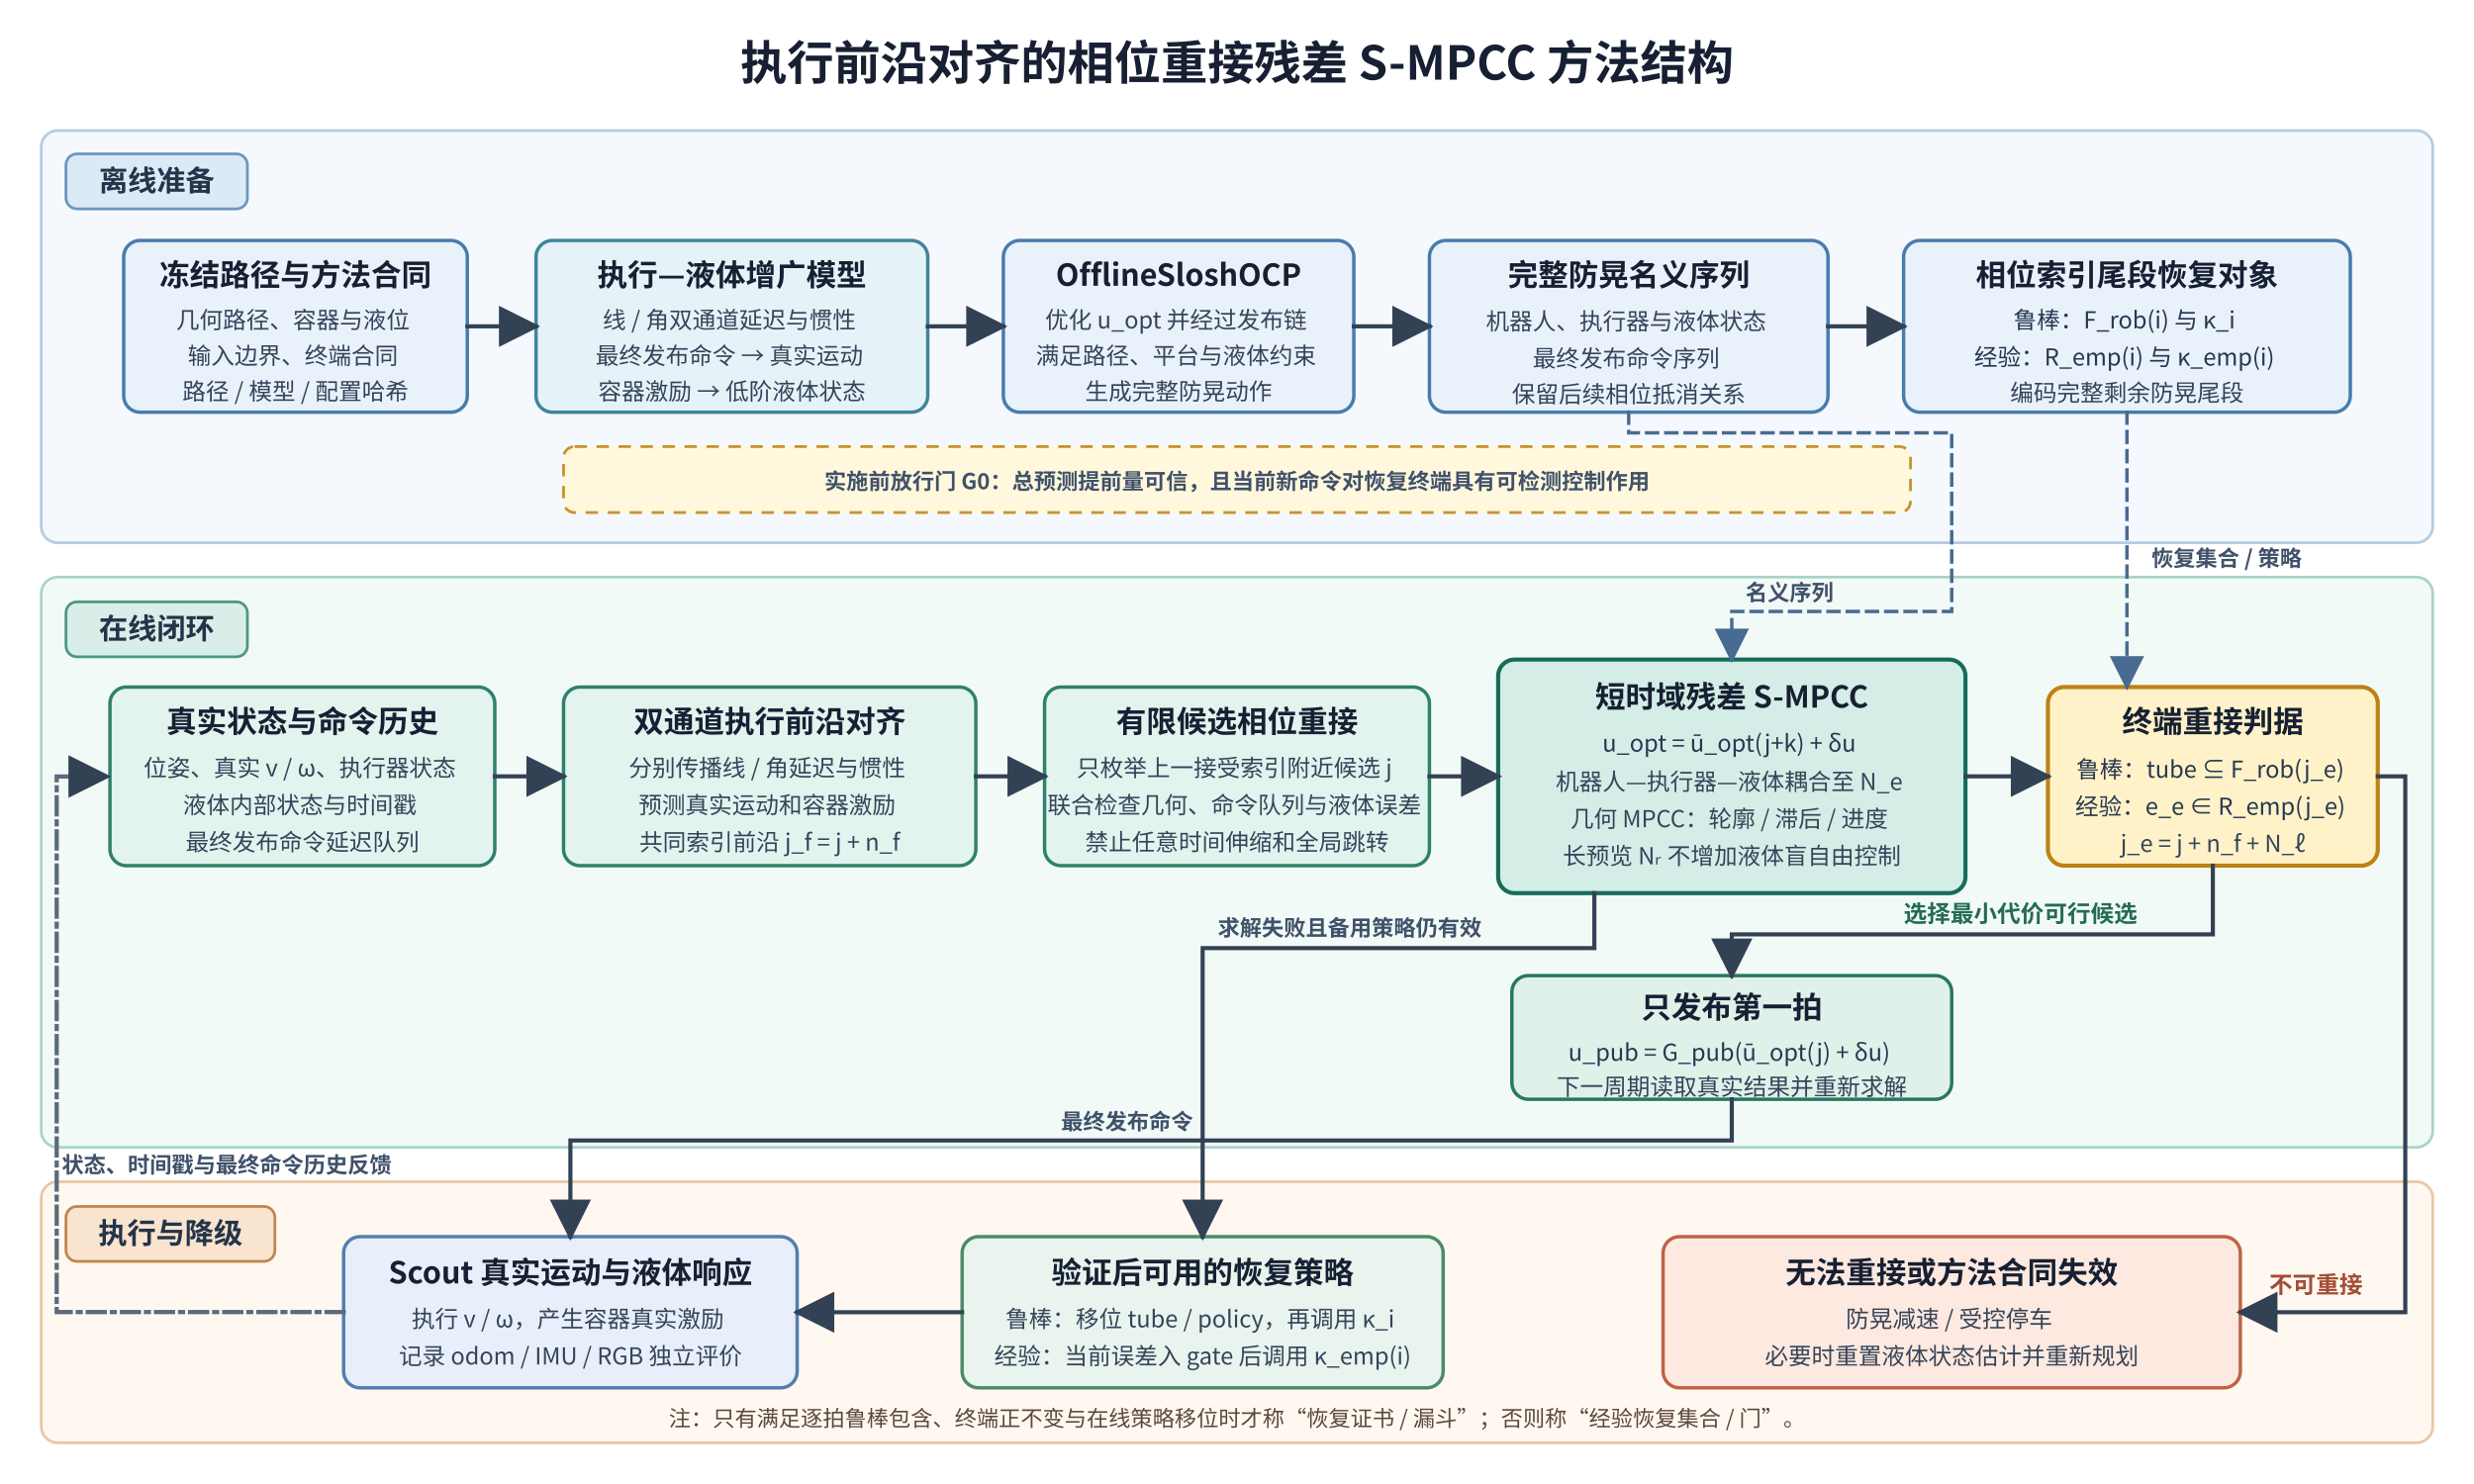
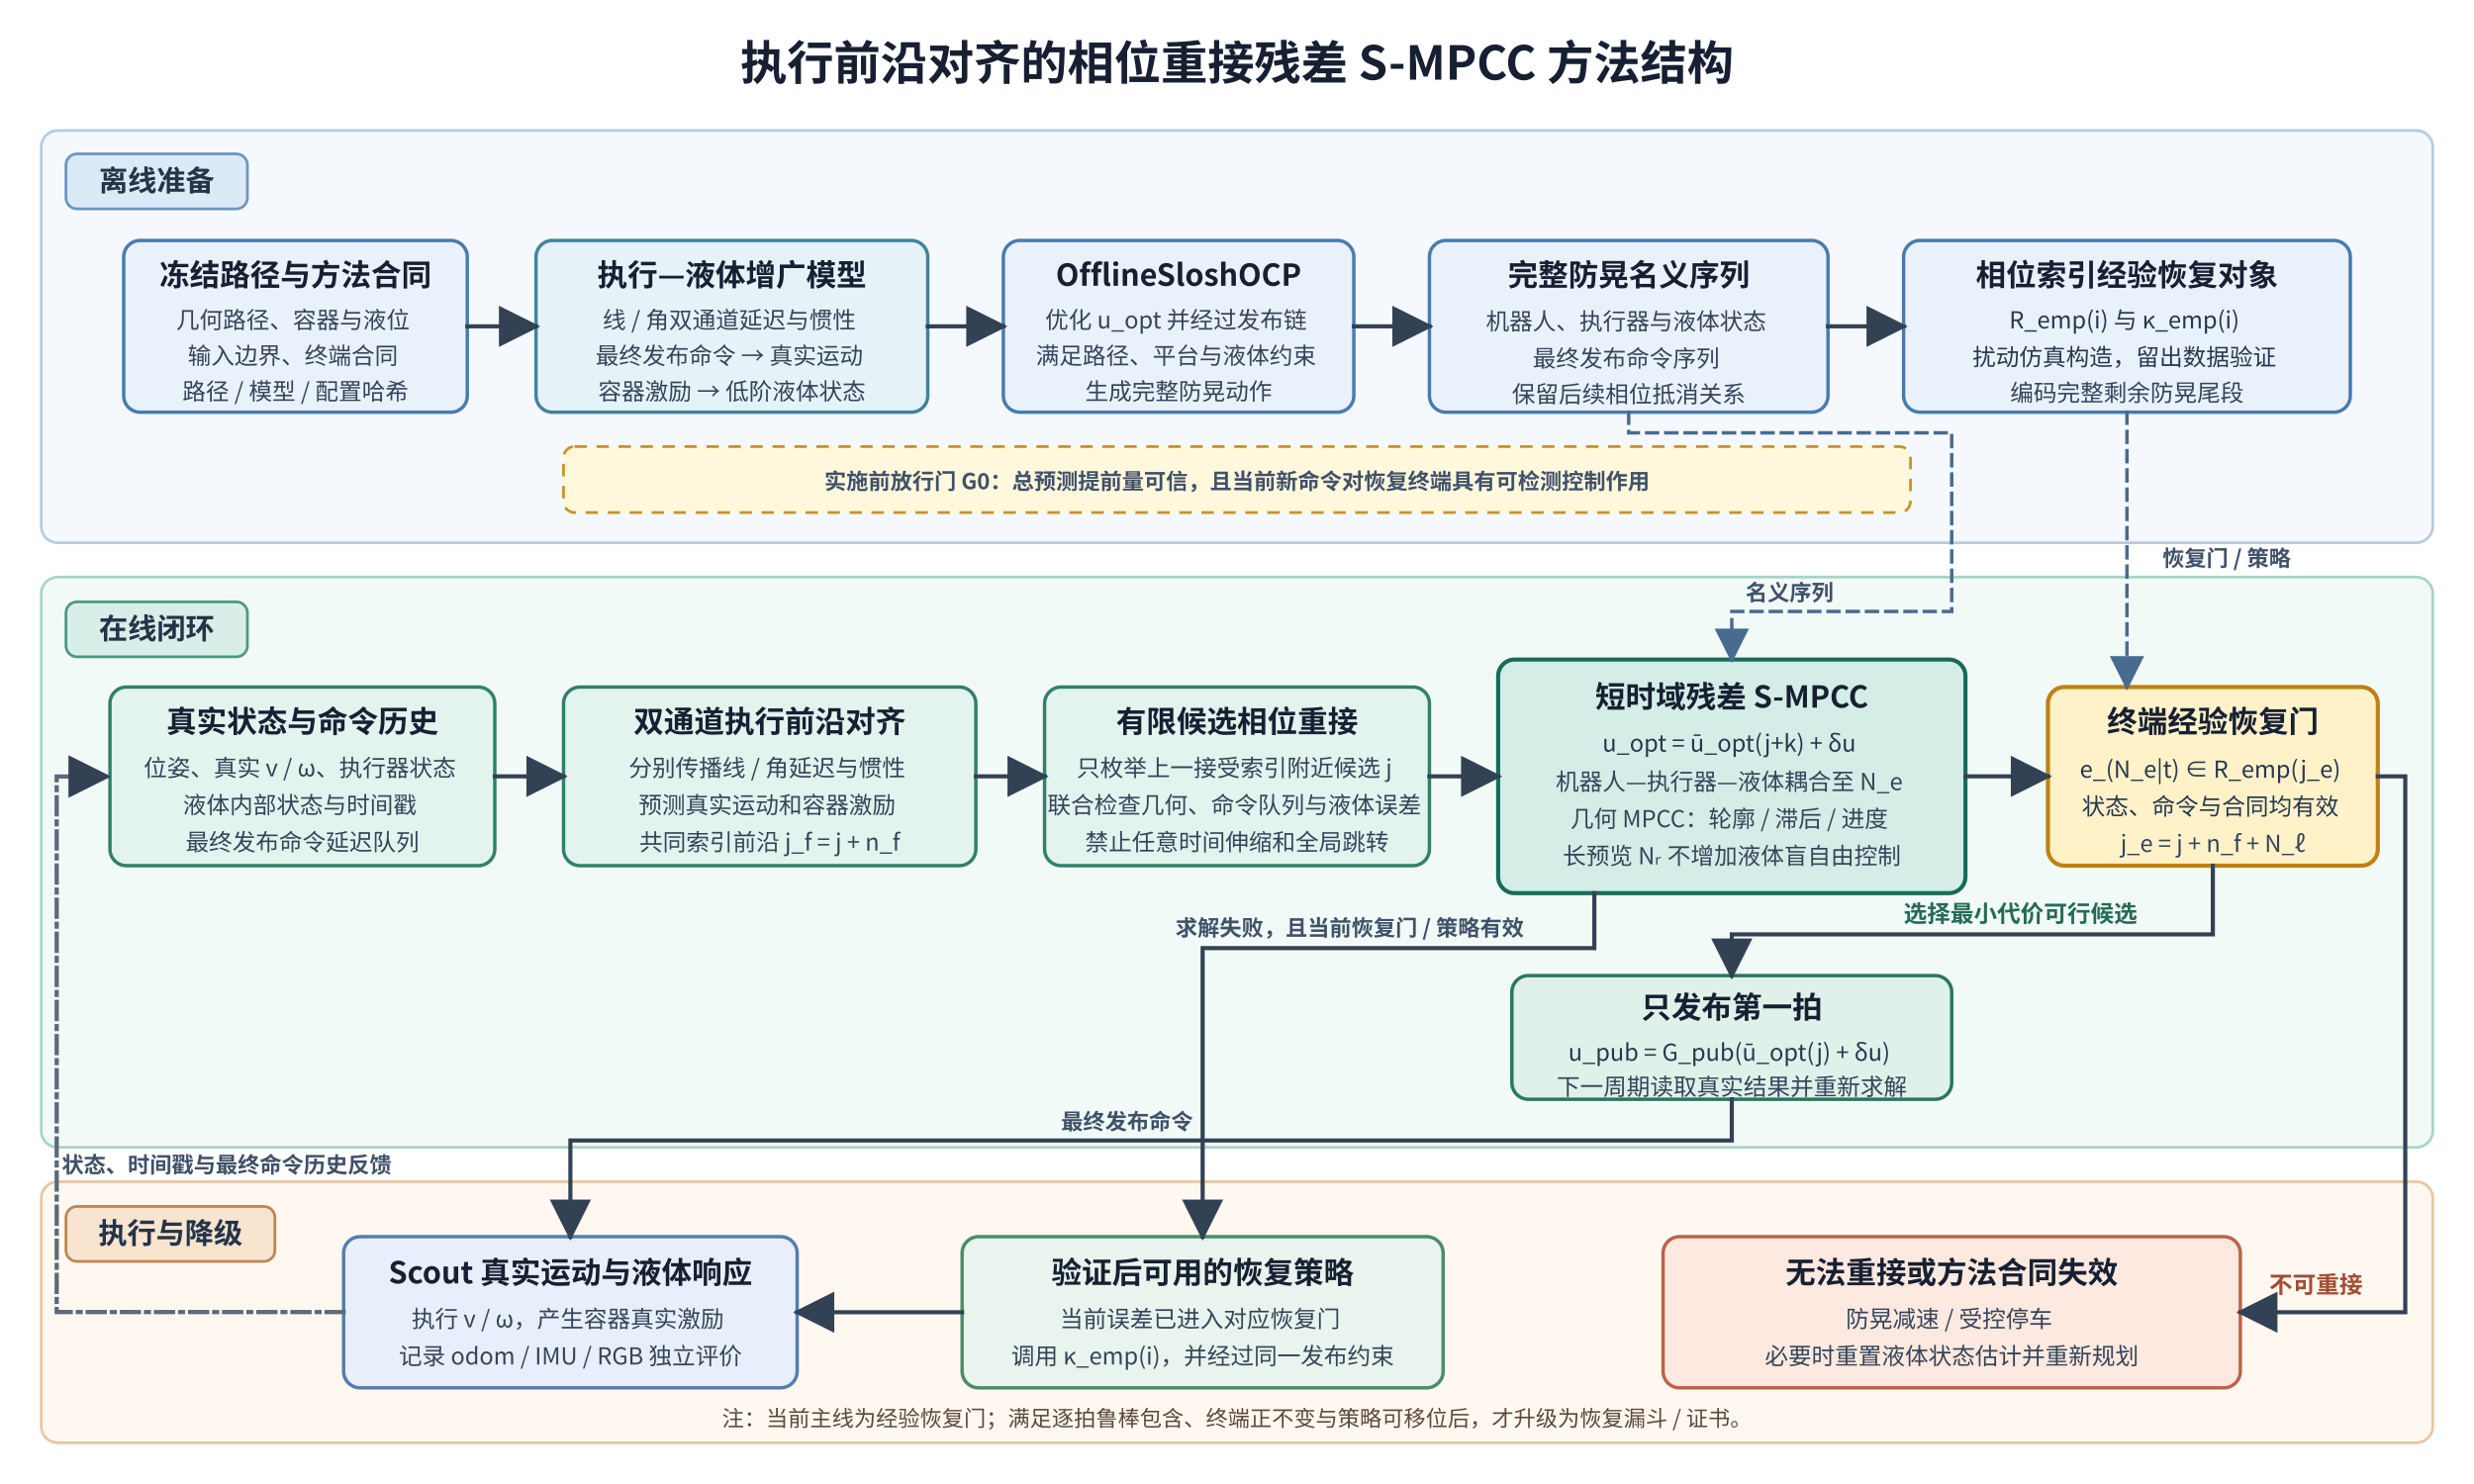
<svg xmlns="http://www.w3.org/2000/svg" width="1800" height="1080" viewBox="0 0 1800 1080" role="img" aria-labelledby="title desc" version="1.1" id="svg250">
  <defs id="defs12">
    <style id="style4">
      .canvas {
        fill: #ffffff;
      }
      .lane-offline {
        fill: #f5f8fc;
        stroke: #b7cbe3;
        stroke-width: 2;
      }
      .lane-online {
        fill: #f2faf7;
        stroke: #a8d4c7;
        stroke-width: 2;
      }
      .lane-exec {
        fill: #fff8f1;
        stroke: #e8c7a4;
        stroke-width: 2;
      }
      .header-offline {
        fill: #dce9f7;
        stroke: #6d96bf;
        stroke-width: 2;
      }
      .header-online {
        fill: #d9eee8;
        stroke: #4c9785;
        stroke-width: 2;
      }
      .header-exec {
        fill: #f8e4cf;
        stroke: #bd8650;
        stroke-width: 2;
      }
      .box-offline {
        fill: #e9f1fb;
        stroke: #477cae;
        stroke-width: 2.5;
      }
      .box-model {
        fill: #e5f2f7;
        stroke: #3f849c;
        stroke-width: 2.5;
      }
      .box-online {
        fill: #e3f3ee;
        stroke: #2f806d;
        stroke-width: 2.5;
      }
      .box-main {
        fill: #d4ede6;
        stroke: #176b5a;
        stroke-width: 3;
      }
      .box-gate {
        fill: #fff2c9;
        stroke: #bd8114;
        stroke-width: 3;
      }
      .box-publish {
        fill: #e0f1ea;
        stroke: #277761;
        stroke-width: 2.5;
      }
      .box-system {
        fill: #e8effa;
        stroke: #537eae;
        stroke-width: 2.5;
      }
      .box-recovery {
        fill: #e8f4ed;
        stroke: #4c8b69;
        stroke-width: 2.5;
      }
      .box-fallback {
        fill: #fde9df;
        stroke: #bd6347;
        stroke-width: 2.5;
      }
      .g0 {
        fill: #fff8dc;
        stroke: #c5942d;
        stroke-width: 2;
        stroke-dasharray: 9 7;
      }
      .connector {
        fill: none;
        stroke: #334155;
        stroke-width: 3;
        stroke-linecap: square;
        stroke-linejoin: miter;
        marker-end: url(#arrow);
      }
      .artifact {
        fill: none;
        stroke: #476b91;
        stroke-width: 2.5;
        stroke-dasharray: 8 6;
        stroke-linecap: square;
        stroke-linejoin: miter;
        marker-end: url(#arrow-blue);
      }
      .feedback {
        fill: none;
        stroke: #5b6b7d;
        stroke-width: 3;
        stroke-dasharray: 12 5 2 5;
        stroke-linecap: square;
        stroke-linejoin: miter;
        marker-end: url(#arrow);
      }
      .title {
        font-family: "Noto Sans CJK SC", "Microsoft YaHei", "PingFang SC", sans-serif;
        font-size: 34px;
        font-weight: 700;
        fill: #172033;
        text-anchor: middle;
      }
      .lane-title {
        font-family: "Noto Sans CJK SC", "Microsoft YaHei", "PingFang SC", sans-serif;
        font-size: 21px;
        font-weight: 700;
        fill: #243449;
        text-anchor: middle;
      }
      .box-title {
        font-family: "Noto Sans CJK SC", "Microsoft YaHei", "PingFang SC", sans-serif;
        font-size: 22px;
        font-weight: 700;
        fill: #172033;
        text-anchor: middle;
      }
      .box-text {
        font-family: "Noto Sans CJK SC", "Microsoft YaHei", "PingFang SC", sans-serif;
        font-size: 17px;
        font-weight: 400;
        fill: #35445a;
        text-anchor: middle;
      }
      .box-math {
        font-family: "Noto Sans CJK SC", "DejaVu Sans", sans-serif;
        font-size: 17px;
        font-weight: 500;
        fill: #263850;
        text-anchor: middle;
      }
      .label {
        font-family: "Noto Sans CJK SC", "Microsoft YaHei", "PingFang SC", sans-serif;
        font-size: 16px;
        font-weight: 600;
        fill: #40516a;
        text-anchor: middle;
      }
      .label-green {
        font-family: "Noto Sans CJK SC", "Microsoft YaHei", "PingFang SC", sans-serif;
        font-size: 17px;
        font-weight: 700;
        fill: #246b57;
        text-anchor: middle;
      }
      .label-red {
        font-family: "Noto Sans CJK SC", "Microsoft YaHei", "PingFang SC", sans-serif;
        font-size: 17px;
        font-weight: 700;
        fill: #a24d34;
        text-anchor: middle;
      }
      .note {
        font-family: "Noto Sans CJK SC", "Microsoft YaHei", "PingFang SC", sans-serif;
        font-size: 16px;
        font-weight: 500;
        fill: #5b493a;
        text-anchor: middle;
      }
    </style>
    <marker id="arrow" markerWidth="10" markerHeight="10" refX="9" refY="5" orient="auto" markerUnits="strokeWidth">
      <path d="M 0 0 L 10 5 L 0 10 z" fill="#334155" id="path6" />
    </marker>
    <marker id="arrow-blue" markerWidth="10" markerHeight="10" refX="9" refY="5" orient="auto" markerUnits="strokeWidth">
      <path d="M 0 0 L 10 5 L 0 10 z" fill="#476b91" id="path9" />
    </marker>
  </defs>
  <rect class="canvas" x="0" y="0" width="1800" height="1080" id="rect14" />
  <text class="title" x="900" y="58" id="text16">执行前沿对齐的相位重接残差 S-MPCC 方法结构</text>
  <rect class="lane-offline" x="30" y="95" width="1740" height="300" rx="12" id="rect18" />
  <rect class="lane-online" x="30" y="420" width="1740" height="415" rx="12" id="rect20" />
  <rect class="lane-exec" x="30" y="860" width="1740" height="190" rx="12" id="rect22" />
  <rect class="header-offline" x="48" y="112" width="132" height="40" rx="8" id="rect24" />
  <text class="lane-title" x="114" y="139" id="text26">离线准备</text>
  <rect class="header-online" x="48" y="438" width="132" height="40" rx="8" id="rect28" />
  <text class="lane-title" x="114" y="465" id="text30">在线闭环</text>
  <rect class="header-exec" x="48" y="878" width="152" height="40" rx="8" id="rect32" />
  <text class="lane-title" x="124" y="905" id="text34">执行与降级</text>
  <rect class="box-offline" x="90" y="175" width="250" height="125" rx="12" id="rect36" />
  <text class="box-title" x="215" y="208" id="text38">冻结路径与方法合同</text>
  <text class="box-text" x="215" y="239" id="text46">
    <tspan x="215" dy="0" id="tspan40">几何路径、容器与液位</tspan>
    <tspan x="215" dy="26" id="tspan42">输入边界、终端合同</tspan>
    <tspan x="215" dy="26" id="tspan44">路径 / 模型 / 配置哈希</tspan>
  </text>
  <rect class="box-model" x="390" y="175" width="285" height="125" rx="12" id="rect48" />
  <text class="box-title" x="532.5" y="208" id="text50">执行—液体增广模型</text>
  <text class="box-text" x="532.5" y="239" id="text58">
    <tspan x="532.5" dy="0" id="tspan52">线 / 角双通道延迟与惯性</tspan>
    <tspan x="532.5" dy="26" id="tspan54">最终发布命令 → 真实运动</tspan>
    <tspan x="532.5" dy="26" id="tspan56">容器激励 → 低阶液体状态</tspan>
  </text>
  <rect class="box-offline" x="730" y="175" width="255" height="125" rx="12" id="rect60" />
  <text class="box-title" x="857.5" y="208" id="text62">OfflineSloshOCP</text>
  <text class="box-text" x="857.5" y="239" id="text70">
    <tspan x="857.5" dy="0" id="tspan64">优化 u_opt 并经过发布链</tspan>
    <tspan x="857.5" dy="26" id="tspan66">满足路径、平台与液体约束</tspan>
    <tspan x="857.5" dy="26" id="tspan68">生成完整防晃动作</tspan>
  </text>
  <rect class="box-offline" x="1040" y="175" width="290" height="125" rx="12" id="rect72" />
  <text class="box-title" x="1185" y="208" id="text74">完整防晃名义序列</text>
  <text class="box-text" x="1185" y="240" id="text82">
    <tspan x="1185" dy="0" id="tspan76">机器人、执行器与液体状态</tspan>
    <tspan x="1185" dy="27" id="tspan78">最终发布命令序列</tspan>
    <tspan x="1185" dy="26" id="tspan80">保留后续相位抵消关系</tspan>
  </text>
  <rect class="box-offline" x="1385" y="175" width="325" height="125" rx="12" id="rect84" />
-   <text class="box-title" x="1547.5" y="208" id="text86">相位索引尾段恢复对象</text>
+   <text class="box-title" x="1547.5" y="208" id="text86">相位索引经验恢复对象</text>
  <text class="box-math" x="1547.5" y="239" id="text94">
-     <tspan x="1547.5" dy="0" id="tspan88">鲁棒：F_rob(i) 与 κ_i</tspan>
-     <tspan x="1547.5" dy="27" id="tspan90">经验：R_emp(i) 与 κ_emp(i)</tspan>
+     <tspan x="1547.5" dy="0" id="tspan88">R_emp(i) 与 κ_emp(i)</tspan>
+     <tspan x="1547.5" dy="27" id="tspan90">扰动仿真构造，留出数据验证</tspan>
    <tspan class="box-text" x="1547.5" dy="26" id="tspan92">编码完整剩余防晃尾段</tspan>
  </text>
  <path class="connector" d="M 340 237.5 H 390" id="path96" />
  <path class="connector" d="M 675 237.5 H 730" id="path98" />
  <path class="connector" d="M 985 237.5 H 1040" id="path100" />
  <path class="connector" d="M 1330 237.5 H 1385" id="path102" />
  <rect class="g0" x="410" y="325" width="980" height="48" rx="8" id="rect104" />
  <text class="label" x="900" y="356" id="text106">实施前放行门 G0：总预测提前量可信，且当前新命令对恢复终端具有可检测控制作用</text>
  <rect class="box-online" x="80" y="500" width="280" height="130" rx="12" id="rect108" />
  <text class="box-title" x="220" y="533" id="text110">真实状态与命令历史</text>
  <text class="box-text" x="220" y="565" id="text118">
    <tspan x="220" dy="0" id="tspan112">位姿、真实 v / ω、执行器状态</tspan>
    <tspan x="220" dy="27" id="tspan114">液体内部状态与时间戳</tspan>
    <tspan x="220" dy="27" id="tspan116">最终发布命令延迟队列</tspan>
  </text>
  <rect class="box-online" x="410" y="500" width="300" height="130" rx="12" id="rect120" />
  <text class="box-title" x="560" y="533" id="text122">双通道执行前沿对齐</text>
  <text class="box-text" x="560" y="565" id="text130">
    <tspan x="560" dy="0" id="tspan124">分别传播线 / 角延迟与惯性</tspan>
    <tspan x="560" dy="27" id="tspan126">预测真实运动和容器激励</tspan>
    <tspan x="560" dy="27" id="tspan128">共同索引前沿 j_f = j + n_f</tspan>
  </text>
  <rect class="box-online" x="760" y="500" width="280" height="130" rx="12" id="rect132" />
  <text class="box-title" x="900" y="533" id="text134">有限候选相位重接</text>
  <text class="box-text" x="900" y="565" id="text142">
    <tspan x="900" dy="0" id="tspan136">只枚举上一接受索引附近候选 j</tspan>
    <tspan x="900" dy="27" id="tspan138">联合检查几何、命令队列与液体误差</tspan>
    <tspan x="900" dy="27" id="tspan140">禁止任意时间伸缩和全局跳转</tspan>
  </text>
  <rect class="box-main" x="1090" y="480" width="340" height="170" rx="12" id="rect144" />
  <text class="box-title" x="1260" y="515" id="text146">短时域残差 S-MPCC</text>
  <text class="box-math" x="1260" y="547" id="text156">
    <tspan x="1260" dy="0" id="tspan148">u_opt = ū_opt(j+k) + δu</tspan>
    <tspan class="box-text" x="1260" dy="28" id="tspan150">机器人—执行器—液体耦合至 N_e</tspan>
    <tspan class="box-text" x="1260" dy="27" id="tspan152">几何 MPCC：轮廓 / 滞后 / 进度</tspan>
    <tspan class="box-text" x="1260" dy="27" id="tspan154">长预览 Nᵣ 不增加液体盲自由控制</tspan>
  </text>
  <rect class="box-gate" x="1490" y="500" width="240" height="130" rx="12" id="rect158" />
-   <text class="box-title" x="1610" y="533" id="text160">终端重接判据</text>
+   <text class="box-title" x="1610" y="533" id="text160">终端经验恢复门</text>
  <text class="box-math" x="1610" y="566" id="text168">
-     <tspan x="1610" dy="0" id="tspan162">鲁棒：tube ⊆ F_rob(j_e)</tspan>
-     <tspan x="1610" dy="27" id="tspan164">经验：e_e ∈ R_emp(j_e)</tspan>
+     <tspan x="1610" dy="0" id="tspan162">e_(N_e|t) ∈ R_emp(j_e)</tspan>
+     <tspan x="1610" dy="27" id="tspan164">状态、命令与合同均有效</tspan>
    <tspan class="box-text" x="1610" dy="27" id="tspan166">j_e = j + n_f + N_ℓ</tspan>
  </text>
  <path class="connector" d="M 360 565 H 410" id="path170" />
  <path class="connector" d="M 710 565 H 760" id="path172" />
  <path class="connector" d="M 1040 565 H 1090" id="path174" />
  <path class="connector" d="M 1430 565 H 1490" id="path176" />
  <path class="artifact" d="M 1185 300 V 315 H 1420 V 445 H 1260 V 480" id="path178" />
  <text class="label" x="1302" y="437" id="text180">名义序列</text>
  <path class="artifact" d="M 1547.5 300 V 500" id="path182" />
-   <text class="label" x="1620" y="412" id="text184">恢复集合 / 策略</text>
+   <text class="label" x="1620" y="412" id="text184">恢复门 / 策略</text>
  <rect class="box-publish" x="1100" y="710" width="320" height="90" rx="12" id="rect186" />
  <text class="box-title" x="1260" y="741" id="text188">只发布第一拍</text>
  <text class="box-math" x="1260" y="772" id="text194">
    <tspan x="1260" dy="0" id="tspan190">u_pub = G_pub(ū_opt(j) + δu)</tspan>
    <tspan class="box-text" x="1260" dy="25" id="tspan192">下一周期读取真实结果并重新求解</tspan>
  </text>
  <path class="connector" d="M 1610 630 V 680 H 1260 V 710" id="path196" />
  <text class="label-green" x="1470" y="671" id="text198">选择最小代价可行候选</text>
  <rect class="box-system" x="250" y="900" width="330" height="110" rx="12" id="rect200" />
  <text class="box-title" x="415" y="934" id="text202">Scout 真实运动与液体响应</text>
  <text class="box-text" x="415" y="966" id="text208">
    <tspan x="415" dy="0" id="tspan204">执行 v / ω，产生容器真实激励</tspan>
    <tspan x="415" dy="27" id="tspan206">记录 odom / IMU / RGB 独立评价</tspan>
  </text>
  <rect class="box-recovery" x="700" y="900" width="350" height="110" rx="12" id="rect210" />
  <text class="box-title" x="875" y="934" id="text212">验证后可用的恢复策略</text>
  <text class="box-text" x="875" y="966" id="text218">
-     <tspan x="875" dy="0" id="tspan214">鲁棒：移位 tube / policy，再调用 κ_i</tspan>
-     <tspan x="875" dy="27" id="tspan216">经验：当前误差入 gate 后调用 κ_emp(i)</tspan>
+     <tspan x="875" dy="0" id="tspan214">当前误差已进入对应恢复门</tspan>
+     <tspan x="875" dy="27" id="tspan216">调用 κ_emp(i)，并经过同一发布约束</tspan>
  </text>
  <rect class="box-fallback" x="1210" y="900" width="420" height="110" rx="12" id="rect220" />
  <text class="box-title" x="1420" y="934" id="text222">无法重接或方法合同失效</text>
  <text class="box-text" x="1420" y="966" id="text228">
    <tspan x="1420" dy="0" id="tspan224">防晃减速 / 受控停车</tspan>
    <tspan x="1420" dy="27" id="tspan226">必要时重置液体状态估计并重新规划</tspan>
  </text>
  <path class="connector" d="M 1260 800 V 830 H 415 V 900" id="path230" />
  <text class="label" x="820" y="822" id="text232">最终发布命令</text>
  <path class="connector" d="M 1160 650 V 690 H 875 V 900" id="path234" />
-   <text class="label" x="982" y="681" id="text236">求解失败且备用策略仍有效</text>
+   <text class="label" x="982" y="681" id="text236">求解失败，且当前恢复门 / 策略有效</text>
  <path class="connector" d="M 700 955 H 580" id="path238" />
  <path class="connector" d="M 1730 565 H 1750 V 955 H 1630" id="path240" />
  <text class="label-red" x="1685" y="941" id="text242">不可重接</text>
  <path class="feedback" d="M 250.032,954.868 H 41.251 V 565.123 h 36.475" id="path244" style="fill:none;stroke:#5b6b7d;stroke-width:3.103;stroke-linecap:square;stroke-linejoin:miter;stroke-dasharray:12.413, 5.172, 2.069, 5.172;marker-end:url(#arrow)" />
  <text class="label" x="164.899" y="853.472" id="text246" style="font-weight:600;font-size:16px;font-family:'Noto Sans CJK SC', 'Microsoft YaHei', 'PingFang SC', sans-serif;text-anchor:middle;fill:#40516a">状态、时间戳与最终命令历史反馈</text>
-   <text class="note" x="900" y="1038" id="text248">注：只有满足逐拍鲁棒包含、终端正不变与在线策略移位时才称“恢复证书 / 漏斗”；否则称“经验恢复集合 / 门”。</text>
+   <text class="note" x="900" y="1038" id="text248">注：当前主线为经验恢复门；满足逐拍鲁棒包含、终端正不变与策略可移位后，才升级为恢复漏斗 / 证书。</text>
</svg>
